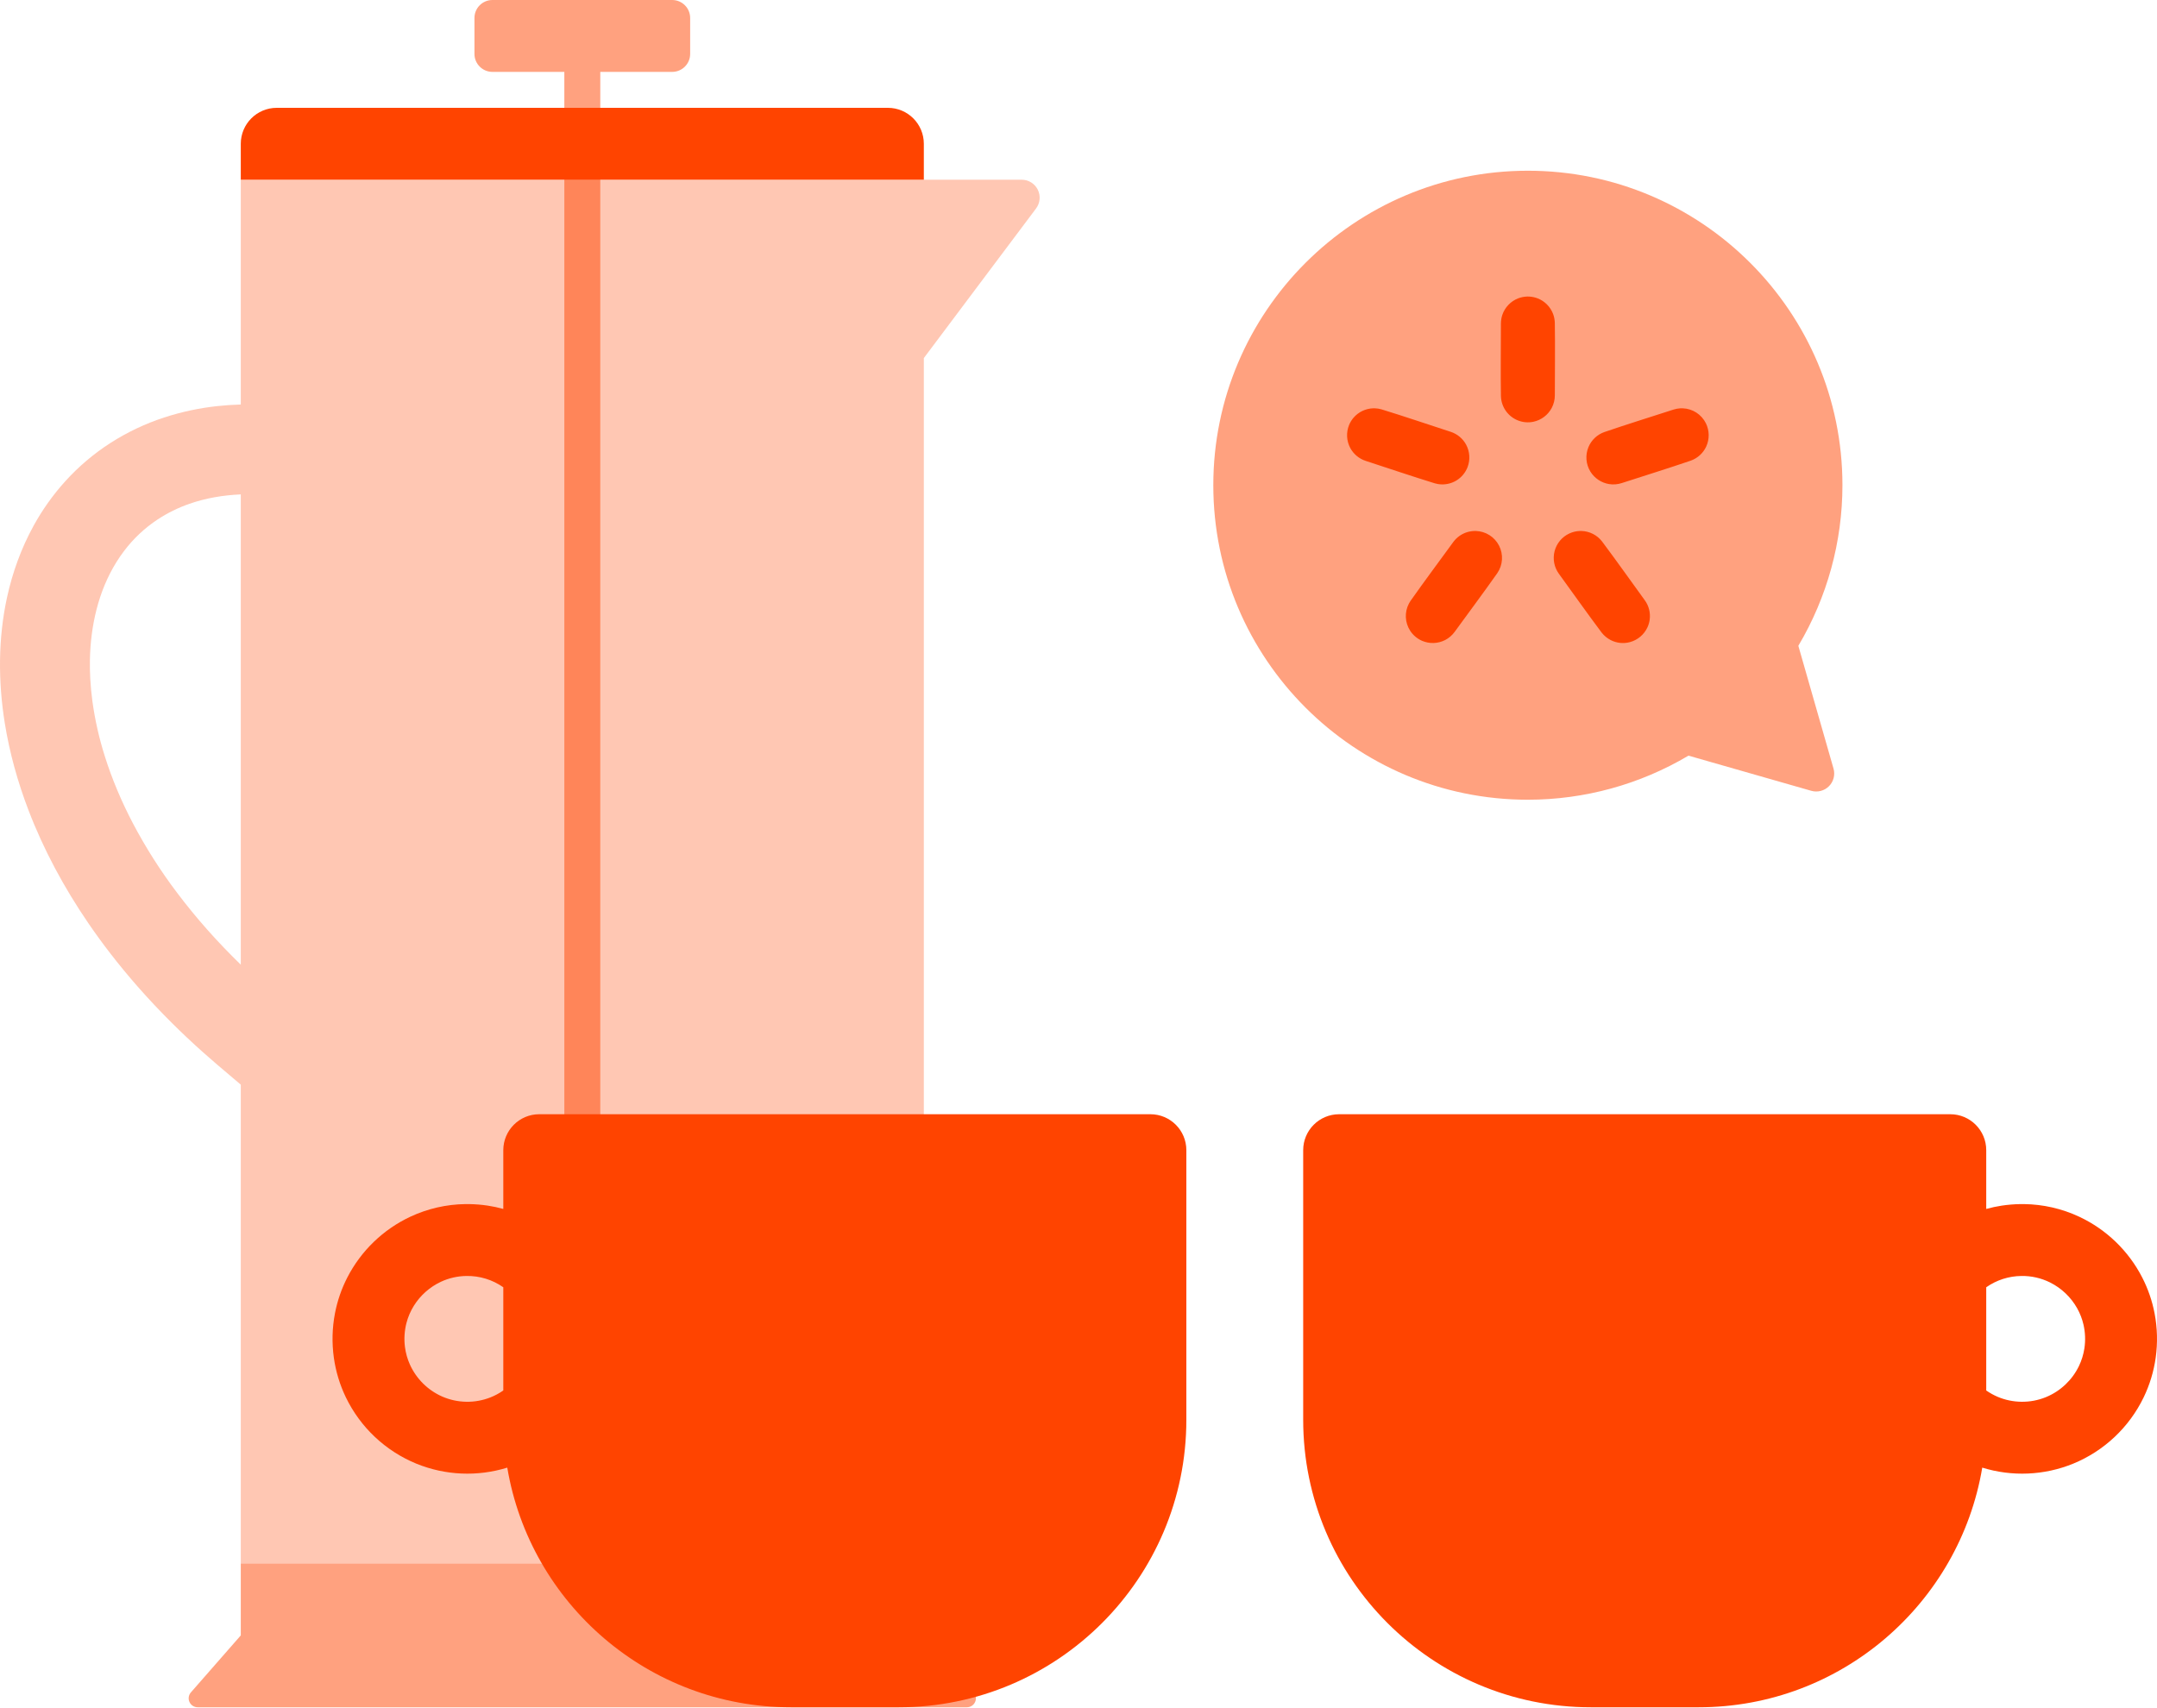
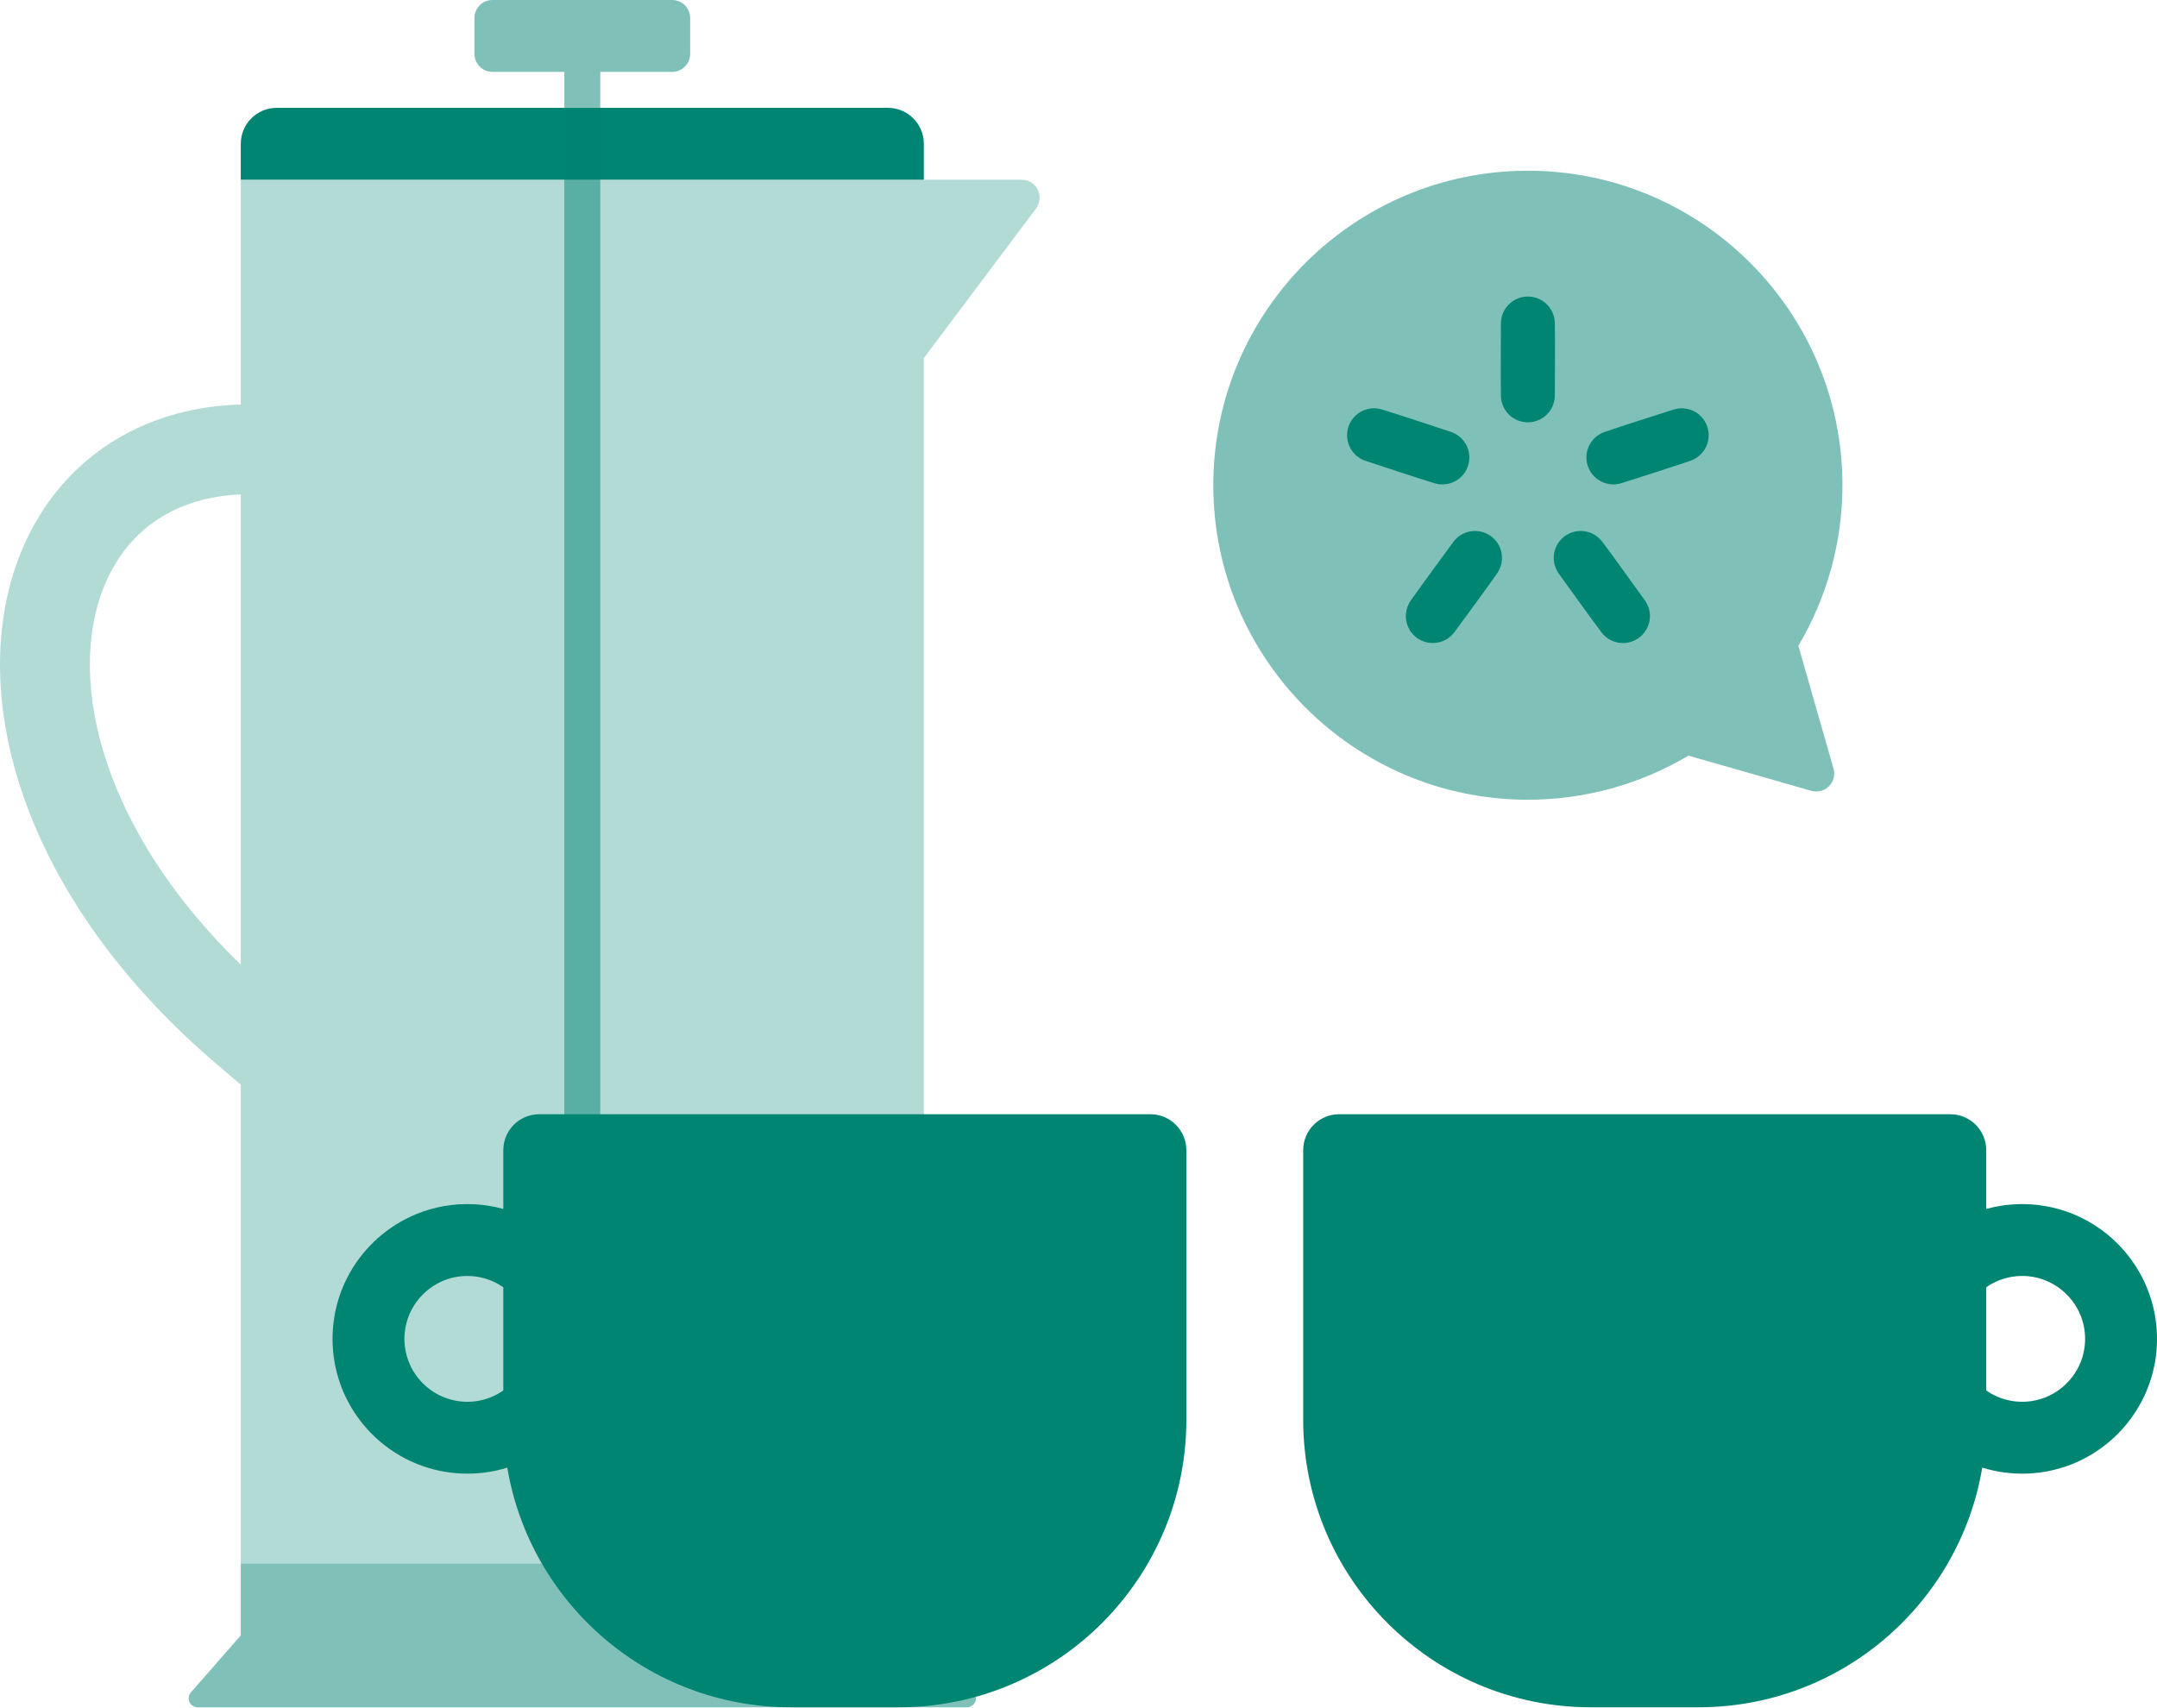
<svg xmlns="http://www.w3.org/2000/svg" viewBox="0 0 240 190" fill-rule="evenodd" clip-rule="evenodd" stroke-linejoin="round" stroke-miterlimit="1.414">
  <path fill="none" d="M0 0h240v190H0z" />
  <clipPath id="a">
    <path d="M0 0h240v190H0z" />
  </clipPath>
-   <g clip-path="url(#a)" fill="#f40">
+   <g clip-path="url(#a)" fill="#008573">
    <path d="M99.678 20h14a2 2 0 0 1 1.6 3.2l-12.487 16.649V174h-76v-53.291l-2.638-2.238c-.543-.467-1.084-.936-1.618-1.414a87.761 87.761 0 0 1-3.425-3.229 82.347 82.347 0 0 1-3.788-4.028 76.794 76.794 0 0 1-3.066-3.72 70.793 70.793 0 0 1-2.458-3.385C7.134 98.788 4.867 94.6 3.176 90.181c-1.201-3.136-2.111-6.389-2.644-9.706-.742-4.623-.75-9.392.247-13.977.604-2.778 1.579-5.478 2.949-7.971a26.203 26.203 0 0 1 3.531-4.966 25.108 25.108 0 0 1 5.032-4.267 26.124 26.124 0 0 1 5.969-2.831 29.144 29.144 0 0 1 5.914-1.268c.87-.096 1.743-.153 2.617-.179V20h72.887zM26.791 55.021l-.035.001c-1.93.088-3.851.406-5.678 1.044a15.99 15.99 0 0 0-3.543 1.746 15.12 15.12 0 0 0-3.738 3.516c-.3.396-.582.807-.845 1.229-2.021 3.251-2.88 7.112-2.948 10.909-.012.702.002 1.405.041 2.106.046.827.126 1.651.236 2.472a36.785 36.785 0 0 0 1.383 6.122c.808 2.572 1.87 5.061 3.119 7.449a56.416 56.416 0 0 0 4.897 7.708c2.151 2.863 4.545 5.539 7.111 8.034V55.021z" fill-opacity=".3" />
    <path d="M26.791 16c0-2.208 1.792-4 4-4h68c2.208 0 4 1.792 4 4v4h-76v-4z" />
    <path d="M62.791 174V8h-8a2 2 0 0 1-2-2V2a2 2 0 0 1 2-2h20a2 2 0 0 1 2 2v4a2 2 0 0 1-2 2h-8v166h36v8l5.549 6.341a1.002 1.002 0 0 1-.753 1.659H21.995a.999.999 0 0 1-.753-1.659L26.791 182v-8h36z" fill-opacity=".5" />
    <path d="M217 124c2.208 0 4 1.792 4 4v6.541a14.774 14.774 0 0 1 1.717-.368 15.876 15.876 0 0 1 2.089-.172h.388a14.9 14.9 0 0 1 6.142 1.401 15.077 15.077 0 0 1 7.022 6.772 14.863 14.863 0 0 1 1.373 3.988c.312 1.623.353 3.298.123 4.935a14.913 14.913 0 0 1-1.334 4.404 15.064 15.064 0 0 1-7.852 7.39 15.03 15.03 0 0 1-10.111.438C218.017 178.458 204.846 190 189 190h-12c-17.661 0-32-14.339-32-32v-30c0-2.208 1.792-4 4-4h68zm4 30.743c.401.28.831.519 1.281.71.83.351 1.726.535 2.626.546a6.985 6.985 0 0 0 2.732-.513 7.045 7.045 0 0 0 2.187-1.42 7.048 7.048 0 0 0 1.487-2.039 6.925 6.925 0 0 0 .606-1.955 7.092 7.092 0 0 0-.098-2.657 6.914 6.914 0 0 0-.702-1.816 7.106 7.106 0 0 0-3.017-2.876 6.914 6.914 0 0 0-3.194-.722 6.922 6.922 0 0 0-3.908 1.257v11.485zM56 134.541V128c0-2.208 1.792-4 4-4h68c2.208 0 4 1.792 4 4v30c0 17.661-14.339 32-32 32H88c-15.846 0-29.017-11.542-31.557-26.671a15.03 15.03 0 0 1-10.111-.438 15.064 15.064 0 0 1-7.852-7.39 14.913 14.913 0 0 1-1.334-4.404 15.084 15.084 0 0 1 .123-4.935 14.863 14.863 0 0 1 1.373-3.988 15.089 15.089 0 0 1 7.022-6.772 14.9 14.9 0 0 1 6.142-1.401h.388c.7.014 1.397.066 2.089.172.579.089 1.153.211 1.717.368zm0 8.717a6.925 6.925 0 0 0-4.092-1.257 6.893 6.893 0 0 0-2.858.649 7.1 7.1 0 0 0-2.997 2.659 6.93 6.93 0 0 0-.833 1.939 7.094 7.094 0 0 0-.163 2.652 6.88 6.88 0 0 0 .558 1.973 7.074 7.074 0 0 0 3.59 3.547 7.016 7.016 0 0 0 5.356.097c.508-.2.992-.461 1.439-.775v-11.484z" />
    <g>
      <path d="M205 54c0-19.317-15.683-35-35-35s-35 15.683-35 35 15.683 35 35 35a35.003 35.003 0 0 0 17.87-4.906l13.664 3.913a2 2 0 0 0 2.473-2.473l-3.913-13.664A35.003 35.003 0 0 0 205 54z" fill-opacity=".5" />
      <path d="M175.975 59.092a3.005 3.005 0 0 1 2.277 1.164c1.617 2.158 3.17 4.362 4.755 6.543a2.993 2.993 0 0 1 .546 2.167 3.02 3.02 0 0 1-.244.843 3.023 3.023 0 0 1-1.954 1.651 2.986 2.986 0 0 1-2.141-.227 3.028 3.028 0 0 1-1.008-.837c-1.617-2.157-3.171-4.361-4.755-6.542a2.998 2.998 0 0 1 1.156-4.481 2.98 2.98 0 0 1 1.192-.282c.088-.001.087-.001.176.001zm-11.774-.001a3 3 0 0 1 2.399 4.691c-1.553 2.204-3.168 4.363-4.753 6.544a3.028 3.028 0 0 1-1.061.907 3.023 3.023 0 0 1-2.557.083 3.031 3.031 0 0 1-1.326-1.121 3.004 3.004 0 0 1-.142-3.022c.055-.104.116-.204.181-.302 1.553-2.204 3.168-4.363 4.753-6.544a3.02 3.02 0 0 1 1.551-1.106 3.173 3.173 0 0 1 .955-.13zm-11.234-13.652c.127.006.253.015.379.035.125.02.248.049.371.083 2.579.793 5.133 1.666 7.699 2.5a3.01 3.01 0 0 1 1.713 1.428 3.02 3.02 0 0 1 .166 2.487 3.015 3.015 0 0 1-1.256 1.507 3.021 3.021 0 0 1-2.014.395 3.632 3.632 0 0 1-.372-.083c-2.579-.793-5.133-1.666-7.699-2.5a3.011 3.011 0 0 1-1.713-1.428 3.024 3.024 0 0 1-.131-2.576c.122-.293.29-.566.497-.807a3.015 3.015 0 0 1 2.169-1.04c.095-.002.095-.002.191-.001zm34.257.001a2.996 2.996 0 0 1 2.587 1.674 3.02 3.02 0 0 1 .033 2.579 3.009 3.009 0 0 1-1.708 1.567c-2.553.874-5.132 1.669-7.698 2.503a3.014 3.014 0 0 1-1.411.108 3.023 3.023 0 0 1-2.071-1.388 3.01 3.01 0 0 1-.209-2.741 2.994 2.994 0 0 1 1.746-1.654c2.553-.875 5.133-1.67 7.699-2.503.122-.038.243-.071.369-.095.125-.024.25-.037.377-.047.096-.004.19-.005.286-.003zm-17.078-12.436c.325.021.642.083.946.202a3.02 3.02 0 0 1 1.72 1.748c.113.306.171.624.186.949.044 2.699.002 5.398.002 8.097a3.016 3.016 0 0 1-.347 1.401 3.024 3.024 0 0 1-2.026 1.533 2.99 2.99 0 0 1-1.719-.14 3 3 0 0 1-1.906-2.697C166.958 41.398 167 38.699 167 36c.005-.326.052-.645.156-.955a3.022 3.022 0 0 1 1.752-1.839 3.131 3.131 0 0 1 1.043-.206c.098 0 .098 0 .195.004z" />
    </g>
  </g>
</svg>
